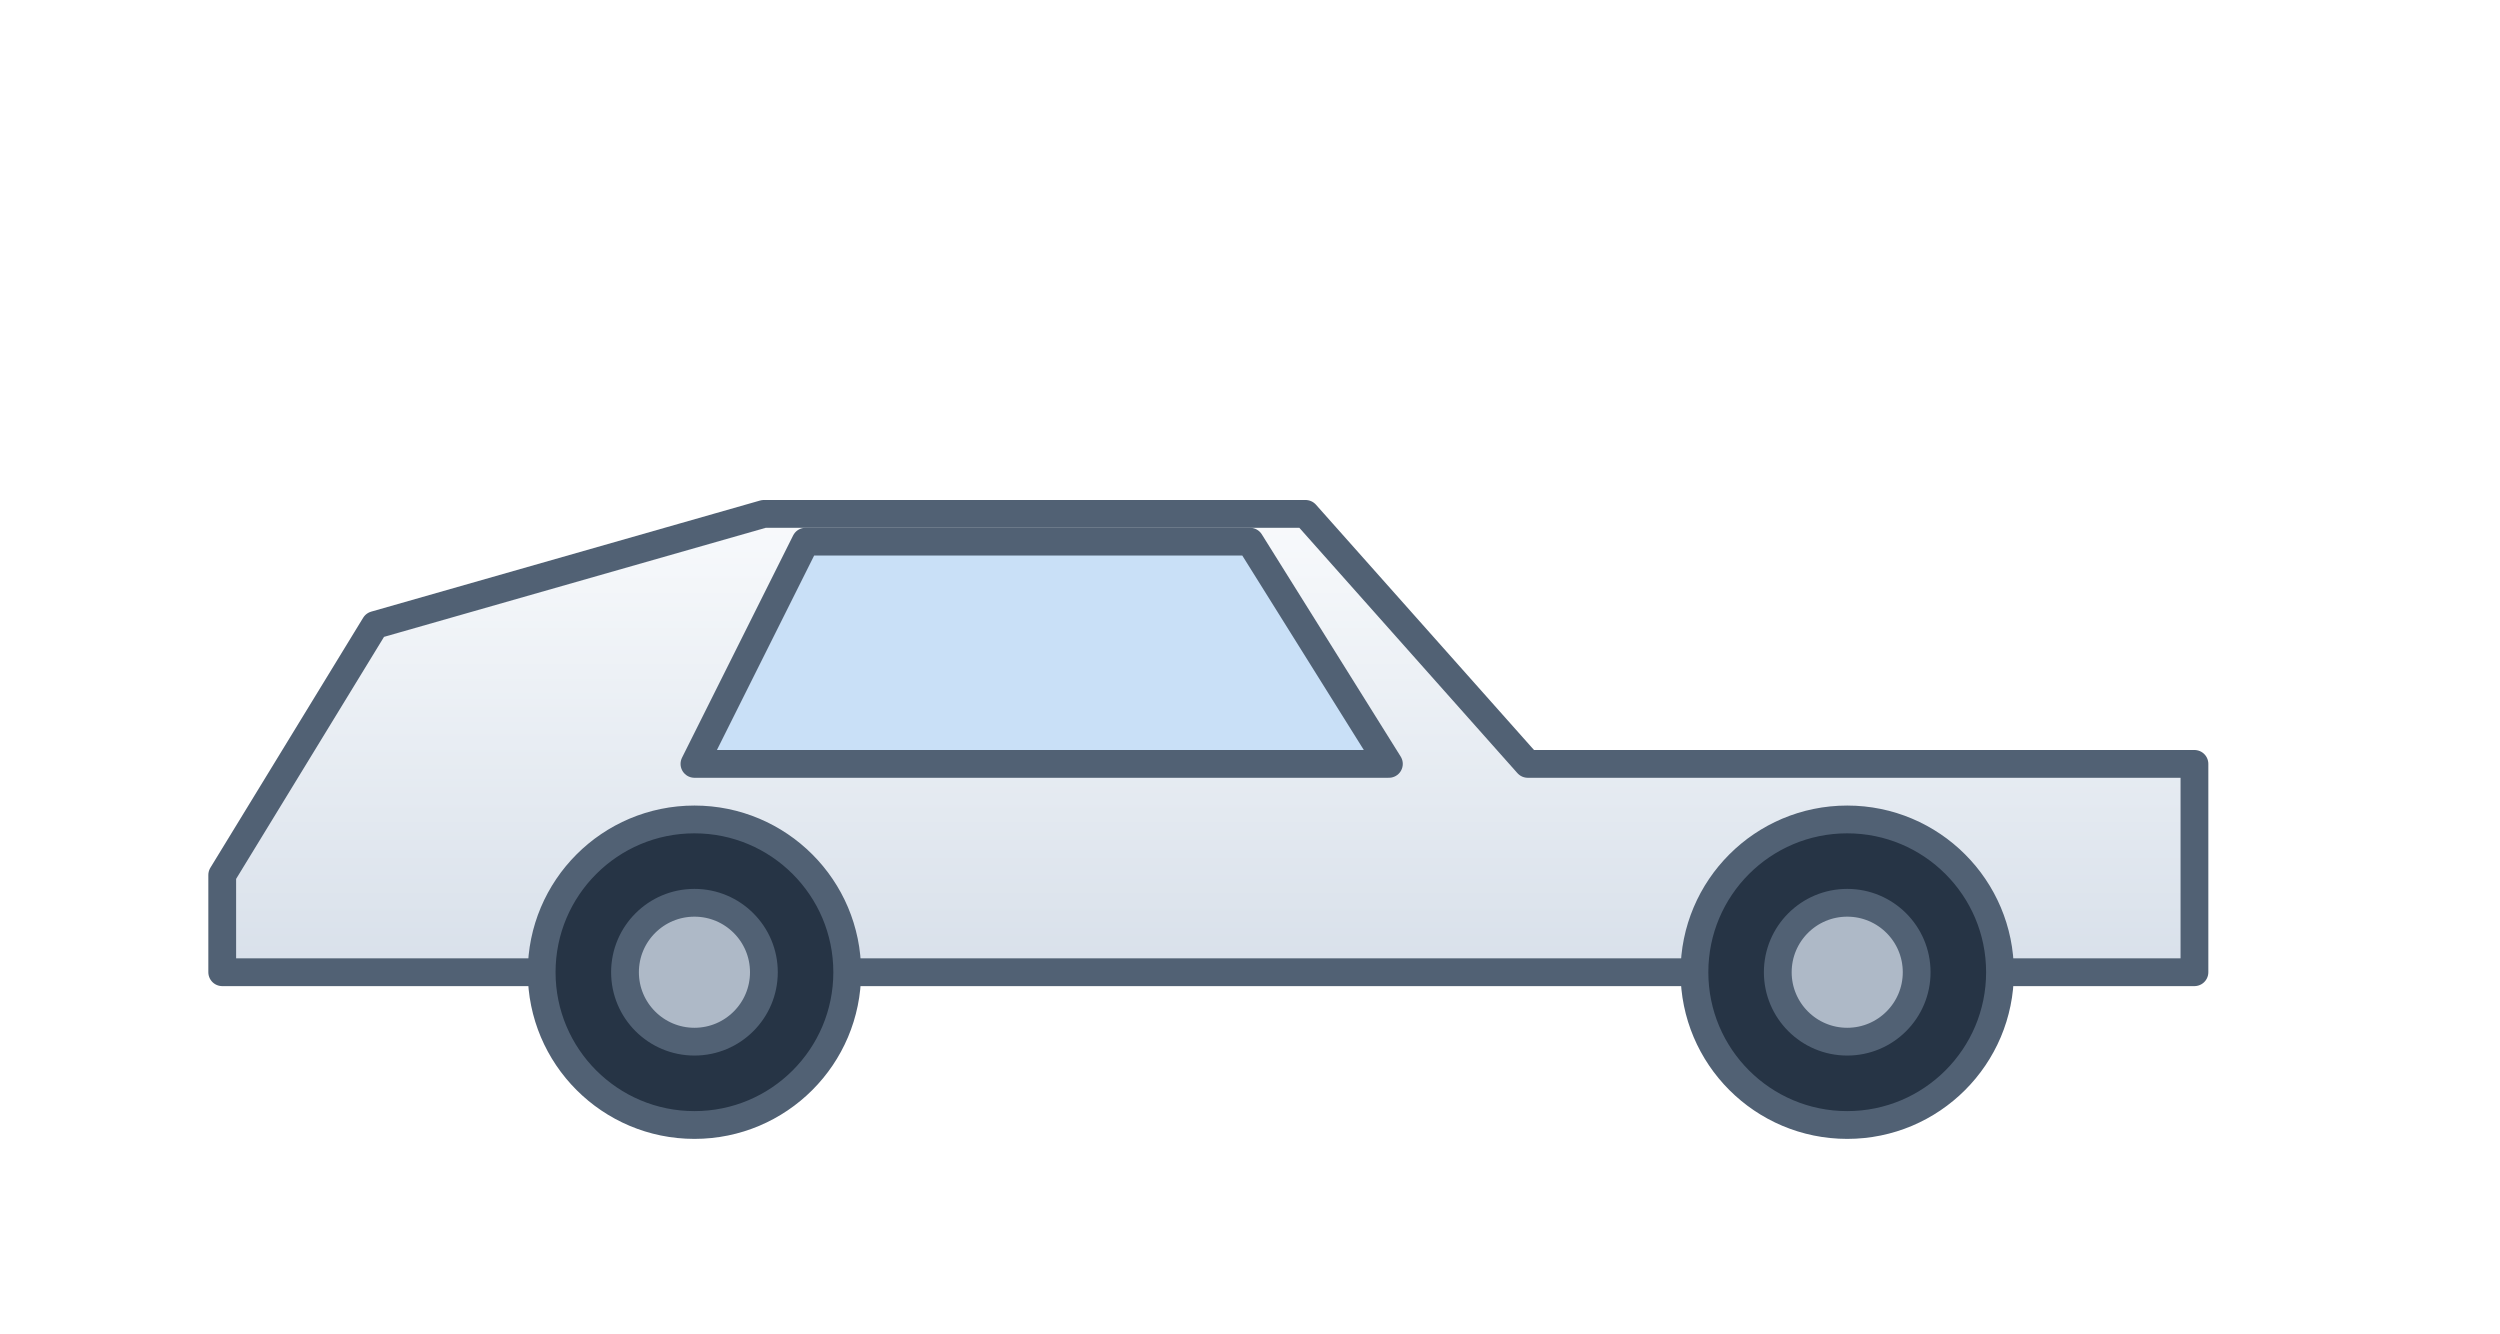
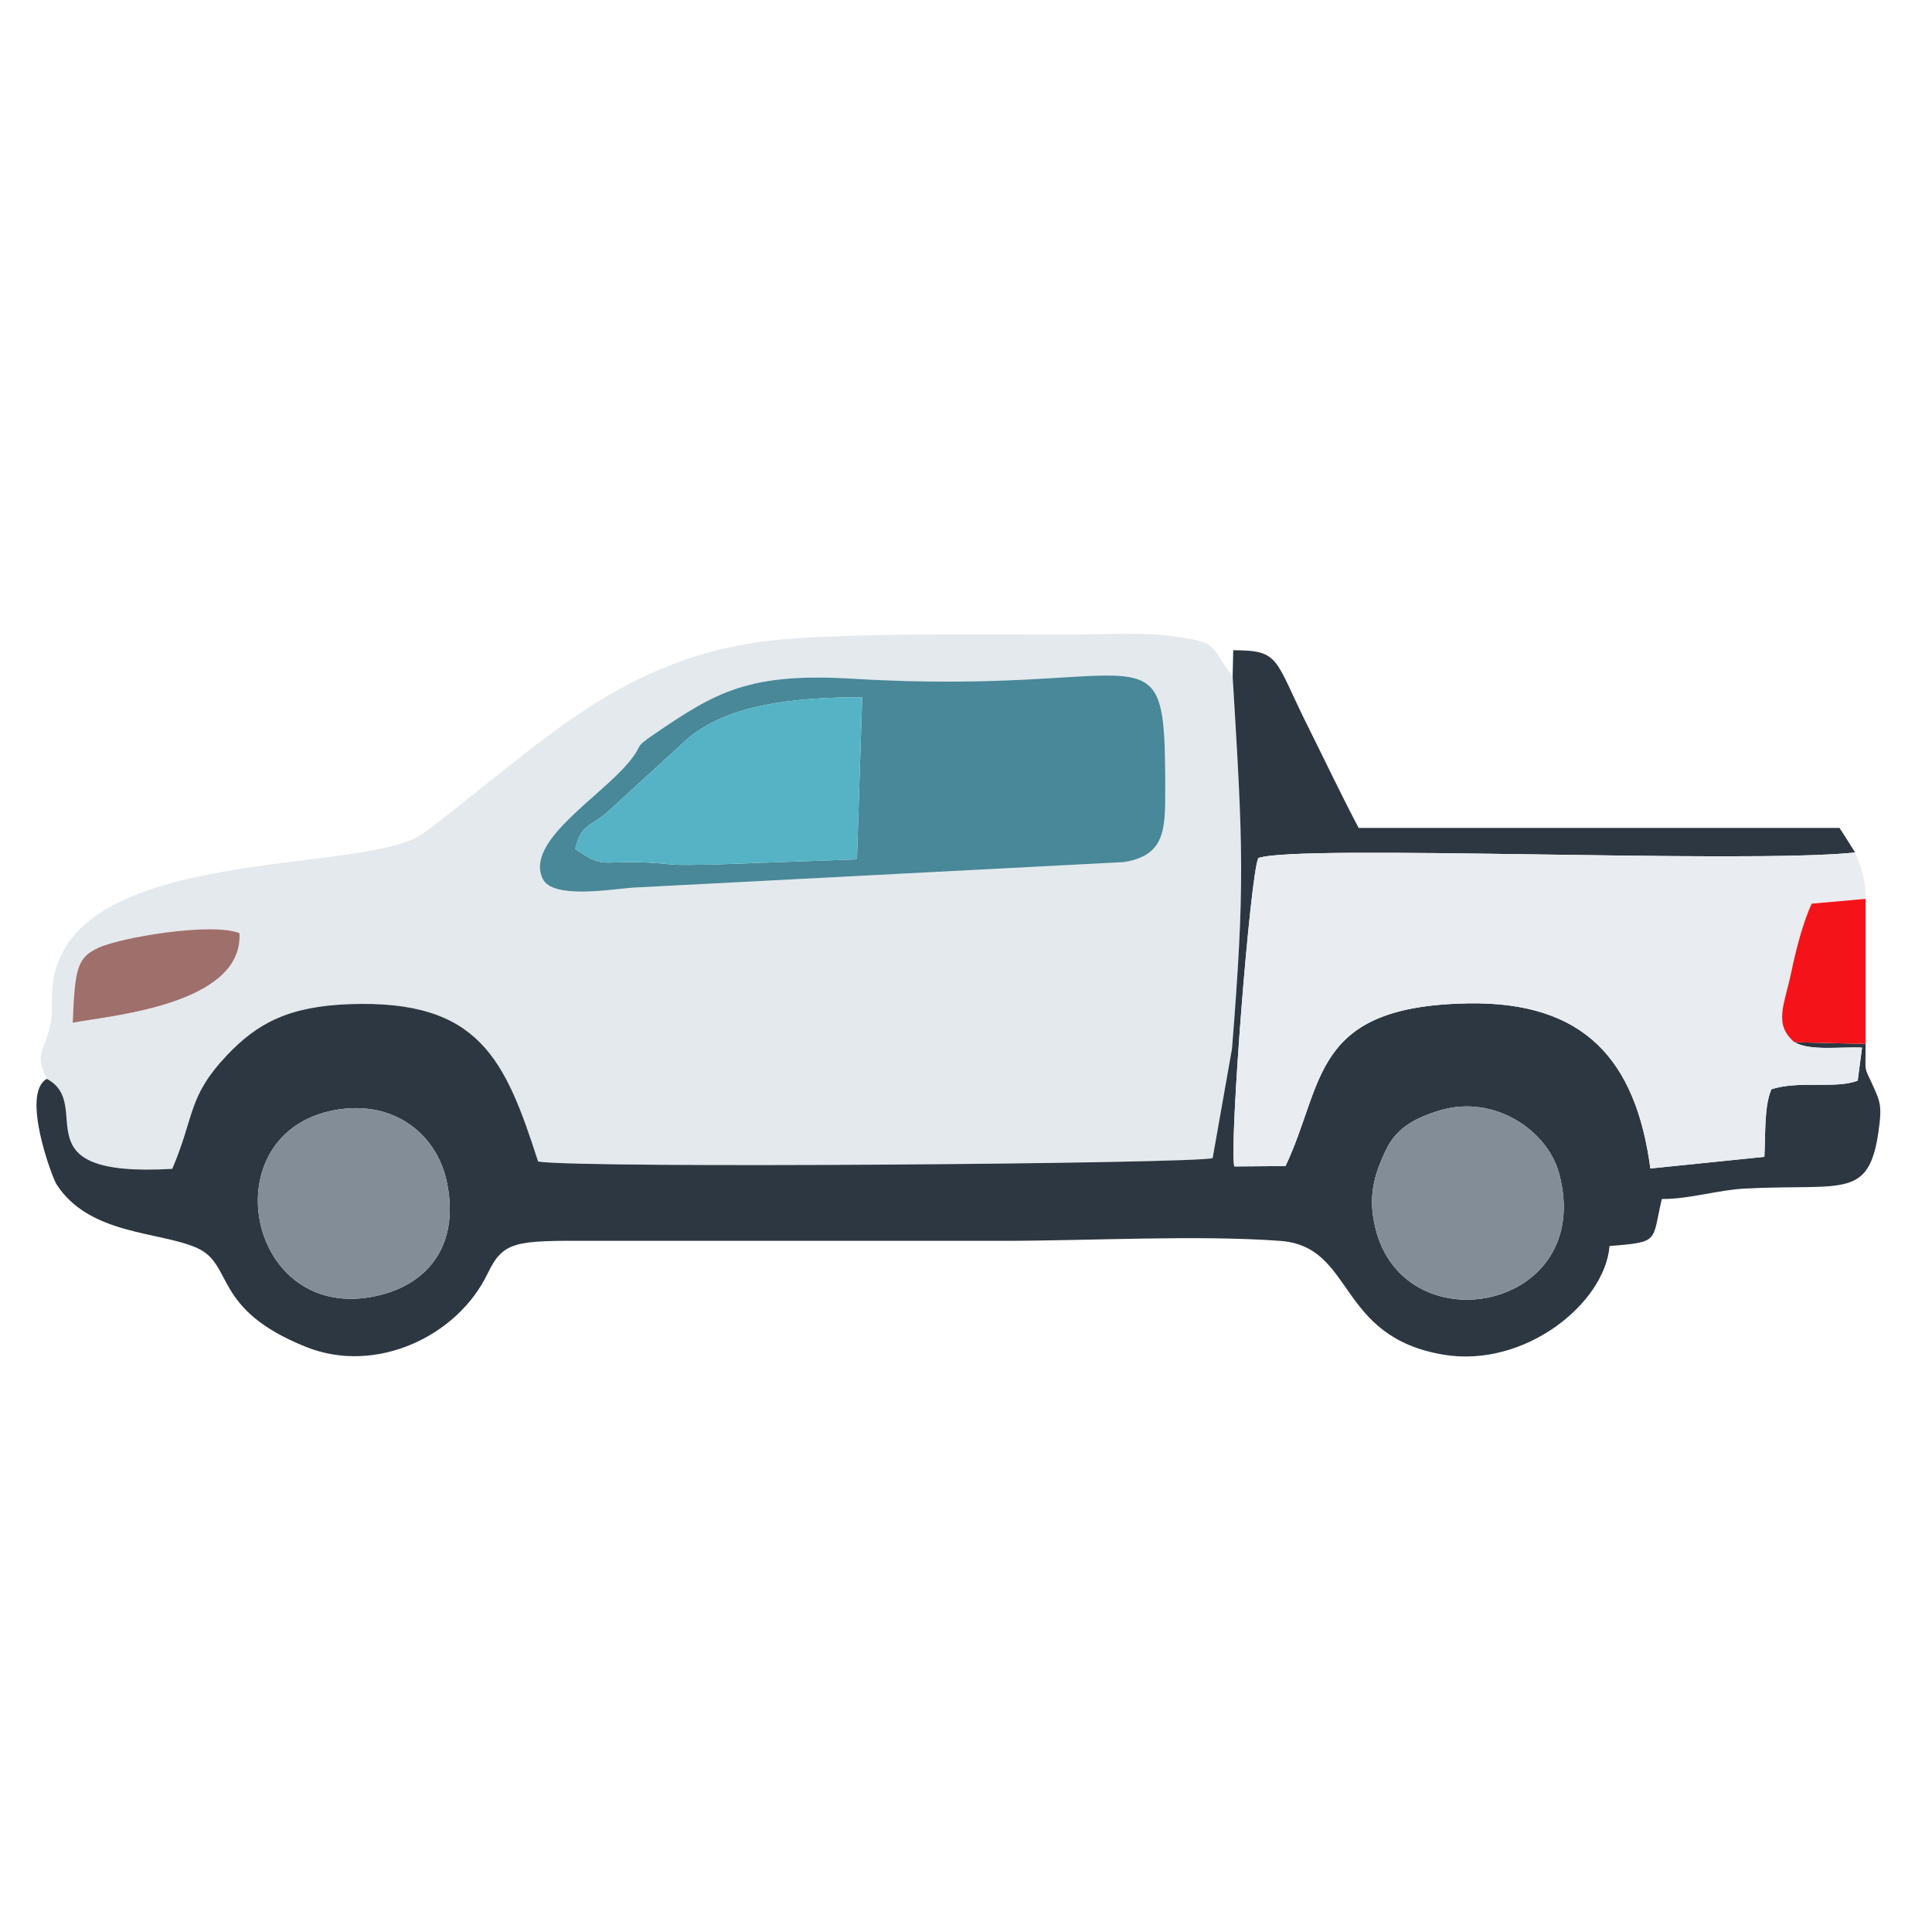
- <svg xmlns="http://www.w3.org/2000/svg" viewBox="0 0 180 96" role="img" aria-label="Pickup">
+ <svg xmlns="http://www.w3.org/2000/svg" xml:space="preserve" width="120mm" height="120mm" version="1.1" style="shape-rendering:geometricPrecision; text-rendering:geometricPrecision; image-rendering:optimizeQuality; fill-rule:evenodd; clip-rule:evenodd" viewBox="0 0 12000 12000">
  <defs>
-     <linearGradient id="g" x1="0" x2="0" y1="0" y2="1">
-       <stop offset="0" stop-color="#f8fafc" />
-       <stop offset="1" stop-color="#d8e0ea" />
-     </linearGradient>
+     <style type="text/css">
+    
+     .fil1 {fill:#2D3741}
+     .fil3 {fill:#488898}
+     .fil4 {fill:#55B3C5}
+     .fil5 {fill:#838D98}
+     .fil6 {fill:#9F6F6B}
+     .fil0 {fill:#E4E9EE}
+     .fil2 {fill:#E9EDF1}
+     .fil7 {fill:#F5131A}
+    
+   </style>
  </defs>
-   <rect width="180" height="96" rx="14" fill="transparent" />
-   <g stroke="#516174" stroke-width="2" stroke-linejoin="round" stroke-linecap="round">
-     <path d="M16 63 27 45 55 37h39l16 18h48v15H16z" fill="url(#g)" />
-     <path d="M58 39 50 55h50L90 39z" fill="#c9e0f7" />
-     <circle cx="50" cy="70" r="11" fill="#263445" />
-     <circle cx="50" cy="70" r="5" fill="#aeb9c7" />
-     <circle cx="133" cy="70" r="11" fill="#263445" />
-     <circle cx="133" cy="70" r="5" fill="#aeb9c7" />
+   <g id="Camada_x0020_1">
+     <path class="fil0" d="M451.73 6352.37c13.35,-343.05 29,-405.84 162.7,-466.86 139.11,-63.49 700.31,-158.28 872.96,-89.5 24.89,449.76 -823.76,513.84 -1035.66,556.36zm6785.91 -1437.12c0,240.91 -4.14,398.13 -255.61,439.34l-3056.39 159.03c-140.97,11.37 -493.12,71.07 -554.45,-54.8 -112.84,-231.55 353.37,-504.52 536.16,-726.49 94.15,-114.34 21.37,-80.3 152.72,-170.08 387.31,-264.73 590.81,-385.74 1239.35,-346.53 1877.17,113.5 1938.22,-388.56 1938.22,699.53zm-6946.81 1785.69c303.9,162.29 -192.46,615.06 779.1,559.02 140.91,-329.76 94.74,-447.07 339.88,-705.74 188.58,-198.98 383.74,-303.76 762.75,-317.26 807.44,-28.76 965.2,344.94 1169.74,977.52 257.87,44.26 4098.14,13.99 4189.77,-21.47l120.04 -678.64c81.93,-1022.14 68.27,-1258.06 3.99,-2313.29 -151.66,-192.87 -67.49,-210.45 -393.34,-252.2 -180,-23.07 -451.25,-7.5 -641.75,-7.5 -405.4,0 -1475.97,-15.43 -1902.35,45.41 -910.34,129.89 -1403.14,677.44 -2089.41,1189.29 -353.99,264.03 -2207.32,59.37 -2302.3,943.95 -14.61,136.09 11.53,169.79 -27.67,297.89 -39.19,128.06 -77.67,138.13 -8.45,283.02z" />
+     <path class="fil1" d="M2076.42 6895.63c368.32,-68.87 640.08,147.93 700.89,454.32 79.65,401.42 -135.9,646.73 -473.36,706.03 -777.89,136.73 -988.41,-1018.07 -227.53,-1160.35zm6871.79 0c332.4,-97.32 662.14,123.9 734.86,390.62 232.39,852.31 -959.7,1079.82 -1140.03,342.74 -46.82,-191.41 -12.82,-325.14 68.53,-492.33 56.61,-116.36 155.44,-187.98 336.64,-241.03zm-1292.11 -2694.55c64.28,1055.23 77.94,1291.15 -3.99,2313.29l-120.04 678.64c-91.63,35.46 -3931.9,65.73 -4189.77,21.47 -204.54,-632.58 -362.3,-1006.28 -1169.74,-977.52 -379.01,13.5 -574.17,118.28 -762.75,317.26 -245.14,258.67 -198.97,375.98 -339.88,705.74 -971.56,56.04 -475.2,-396.73 -779.1,-559.02 -163.6,91.07 34.54,615.27 59.64,654.29 203.38,316.17 634.7,291.52 870.95,395.07 234.26,102.67 92.75,381.72 681.9,616.61 431.42,172.01 937.57,-66.38 1124.47,-454.99 97.94,-203.63 169.71,-206.74 639.03,-204.99l2564.64 0.1c530.27,0 1208.23,-37.49 1720.18,0.32 464.95,34.34 347.07,595.15 1014.16,706.79 502.45,84.09 1001.47,-316.08 1031.3,-674.65 313.62,-26.1 262.12,-23.84 324.63,-292.16 180.38,0 343.65,-56.1 519.2,-65.12 627.21,-32.23 777.49,78.35 833.12,-403.63 12.9,-111.66 1.33,-141.63 -37.67,-228.46 -62.19,-138.51 -48.61,-71.04 -48.61,-266.14l-441.64 -10.58c94.96,56.05 289.11,26.82 419.42,33.71l-27.2 205.36c-140.72,52.65 -359.53,-3 -535.99,53.19 -45.36,108.25 -35.72,267.42 -43.5,419.63l-708.02 72.33c-90.29,-673.57 -408.57,-1037.02 -1130.27,-1025.52 -980.43,15.63 -891.23,495.64 -1136.08,1010.47l-318.12 2.34c-32.42,-132.84 98.57,-1809.71 149.12,-1915.62 260.73,-88.36 3007.61,38.66 3707.35,-34.22 -34.31,-53.3 -62.1,-99.89 -97.39,-152.57l-2986.55 0c-109.15,-206.29 -204.52,-409.05 -313.8,-627.61 -211.71,-423.43 -170.17,-476.12 -465.3,-476.12l-3.7 162.31z" />
+     <path class="fil2" d="M11146.13 6473.4c-133.01,-110.71 -61.92,-235.23 -21.61,-428.7 31.35,-150.43 74.16,-313.95 128.06,-432.01l335.19 -29.78c0,-132.48 -27.49,-196.36 -64.93,-287.84 -699.74,72.88 -3446.62,-54.14 -3707.35,34.22 -50.55,105.91 -181.54,1782.78 -149.12,1915.62l318.12 -2.34c244.85,-514.83 155.65,-994.84 1136.08,-1010.47 721.7,-11.5 1039.98,351.95 1130.27,1025.52l708.02 -72.33c7.78,-152.21 -1.86,-311.38 43.5,-419.63 176.46,-56.19 395.27,-0.54 535.99,-53.19l27.2 -205.36c-130.31,-6.89 -324.46,22.34 -419.42,-33.71z" />
+     <path class="fil3" d="M3572.98 5272.35c33.57,-140.43 79.62,-136.25 181.37,-212.17l520.66 -475.95c249.34,-205.9 639.43,-253.46 1080.1,-253.46l-32.44 1006.66 -908.47 32.96c-75.77,-0.16 -180.77,5.4 -253.02,-2.03 -436.31,-44.91 -384.96,49.06 -588.2,-96.01zm3664.66 -357.1c0,-1088.09 -61.05,-586.03 -1938.22,-699.53 -648.54,-39.21 -852.04,81.8 -1239.35,346.53 -131.35,89.78 -58.57,55.74 -152.72,170.08 -182.79,221.97 -649,494.94 -536.16,726.49 61.33,125.87 413.48,66.17 554.45,54.8l3056.39 -159.03c251.47,-41.21 255.61,-198.43 255.61,-439.34z" />
+     <path class="fil4" d="M3572.98 5272.35c203.24,145.07 151.89,51.1 588.2,96.01 72.25,7.43 177.25,1.87 253.02,2.03l908.47 -32.96 32.44 -1006.66c-440.67,0 -830.76,47.56 -1080.1,253.46l-520.66 475.95c-101.75,75.92 -147.8,71.74 -181.37,212.17z" />
+     <path class="fil5" d="M8948.21 6895.63c-181.2,53.05 -280.03,124.67 -336.64,241.03 -81.35,167.19 -115.35,300.92 -68.53,492.33 180.33,737.08 1372.42,509.57 1140.03,-342.74 -72.72,-266.72 -402.46,-487.94 -734.86,-390.62z" />
+     <path class="fil5" d="M2076.42 6895.63c-760.88,142.28 -550.36,1297.08 227.53,1160.35 337.46,-59.3 553.01,-304.61 473.36,-706.03 -60.81,-306.39 -332.57,-523.19 -700.89,-454.32z" />
+     <path class="fil6" d="M451.73 6352.37c211.9,-42.52 1060.55,-106.6 1035.66,-556.36 -172.65,-68.78 -733.85,26.01 -872.96,89.5 -133.7,61.02 -149.35,123.81 -162.7,466.86z" />
+     <path class="fil7" d="M11146.13 6473.4l441.64 10.58 0 -901.07 -335.19 29.78c-53.9,118.06 -96.71,281.58 -128.06,432.01 -40.31,193.47 -111.4,317.99 21.61,428.7z" />
  </g>
</svg>
